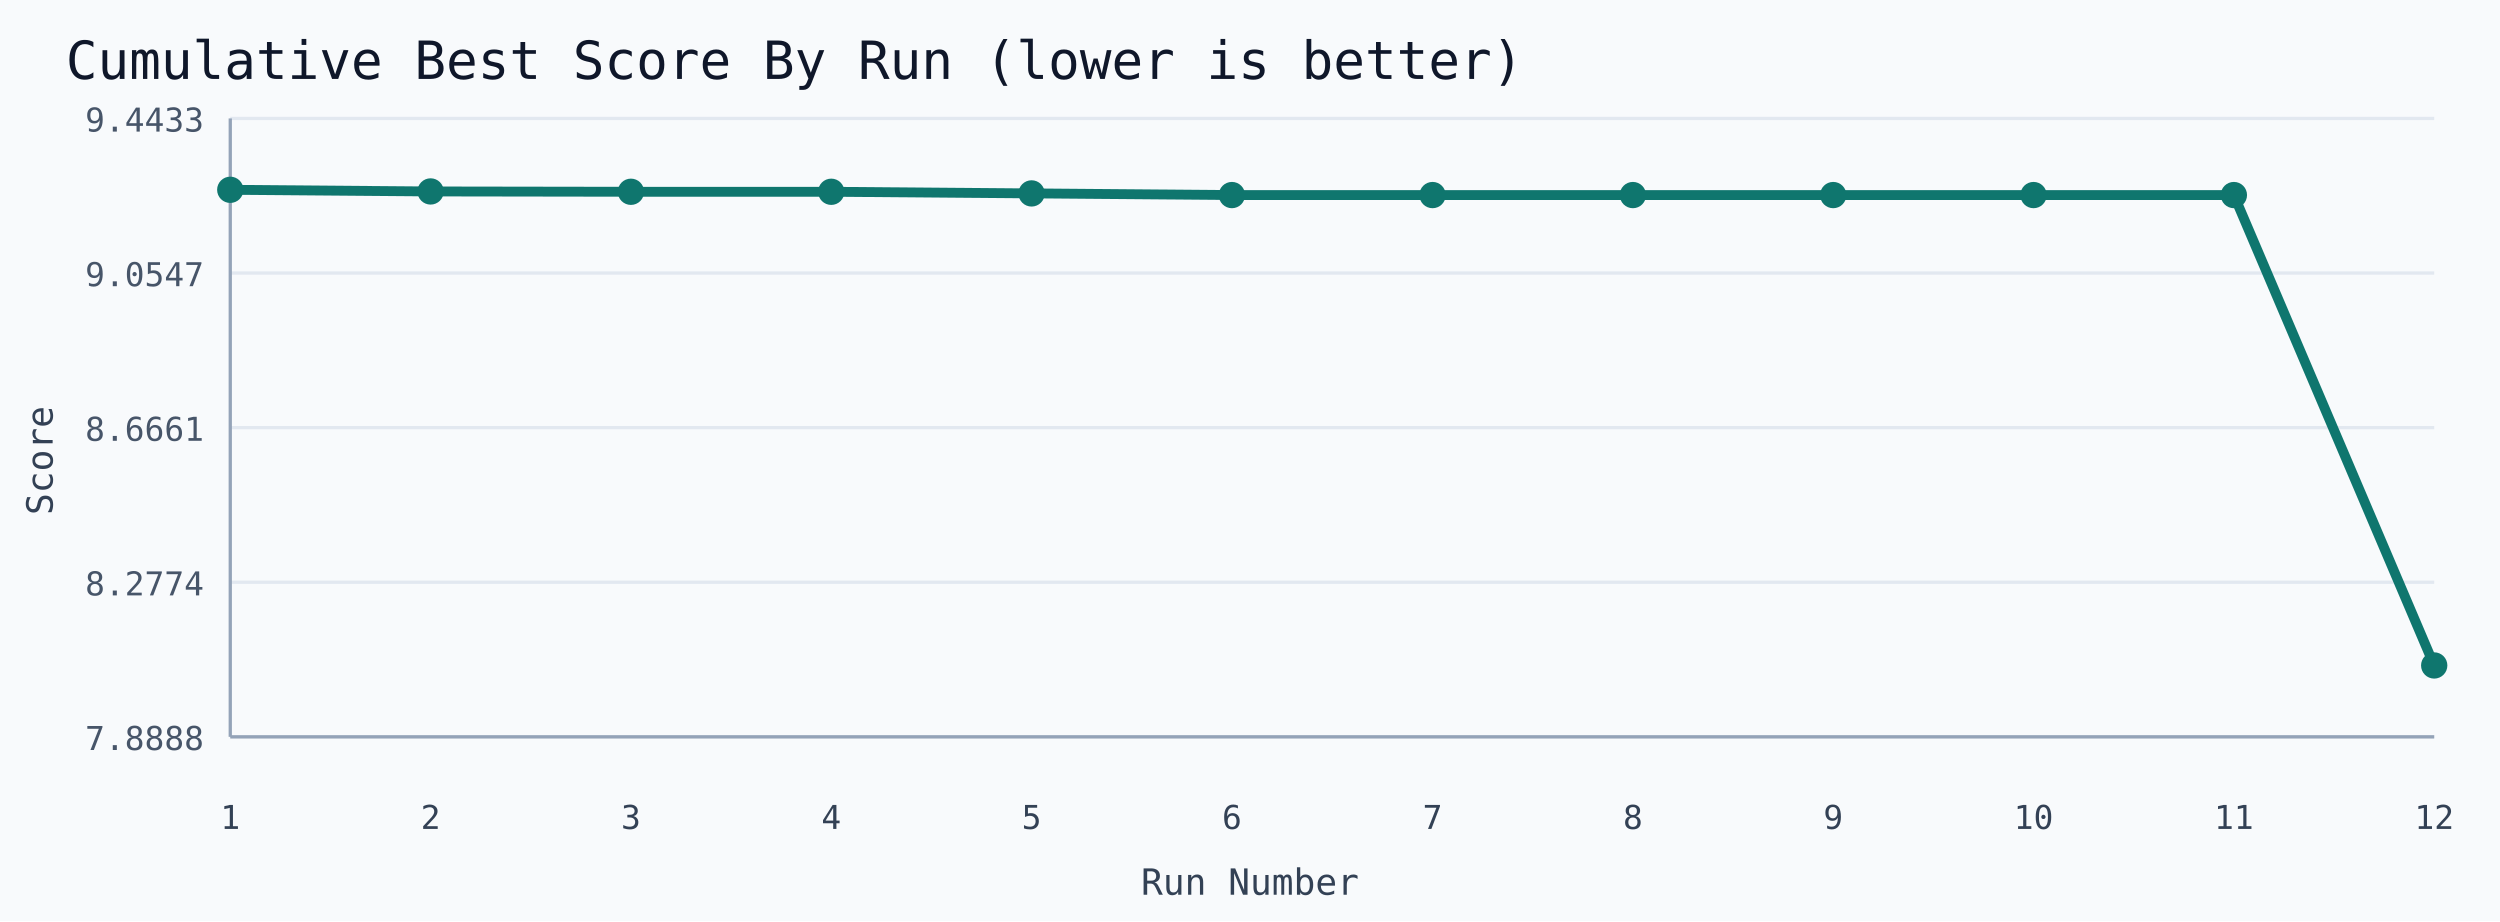
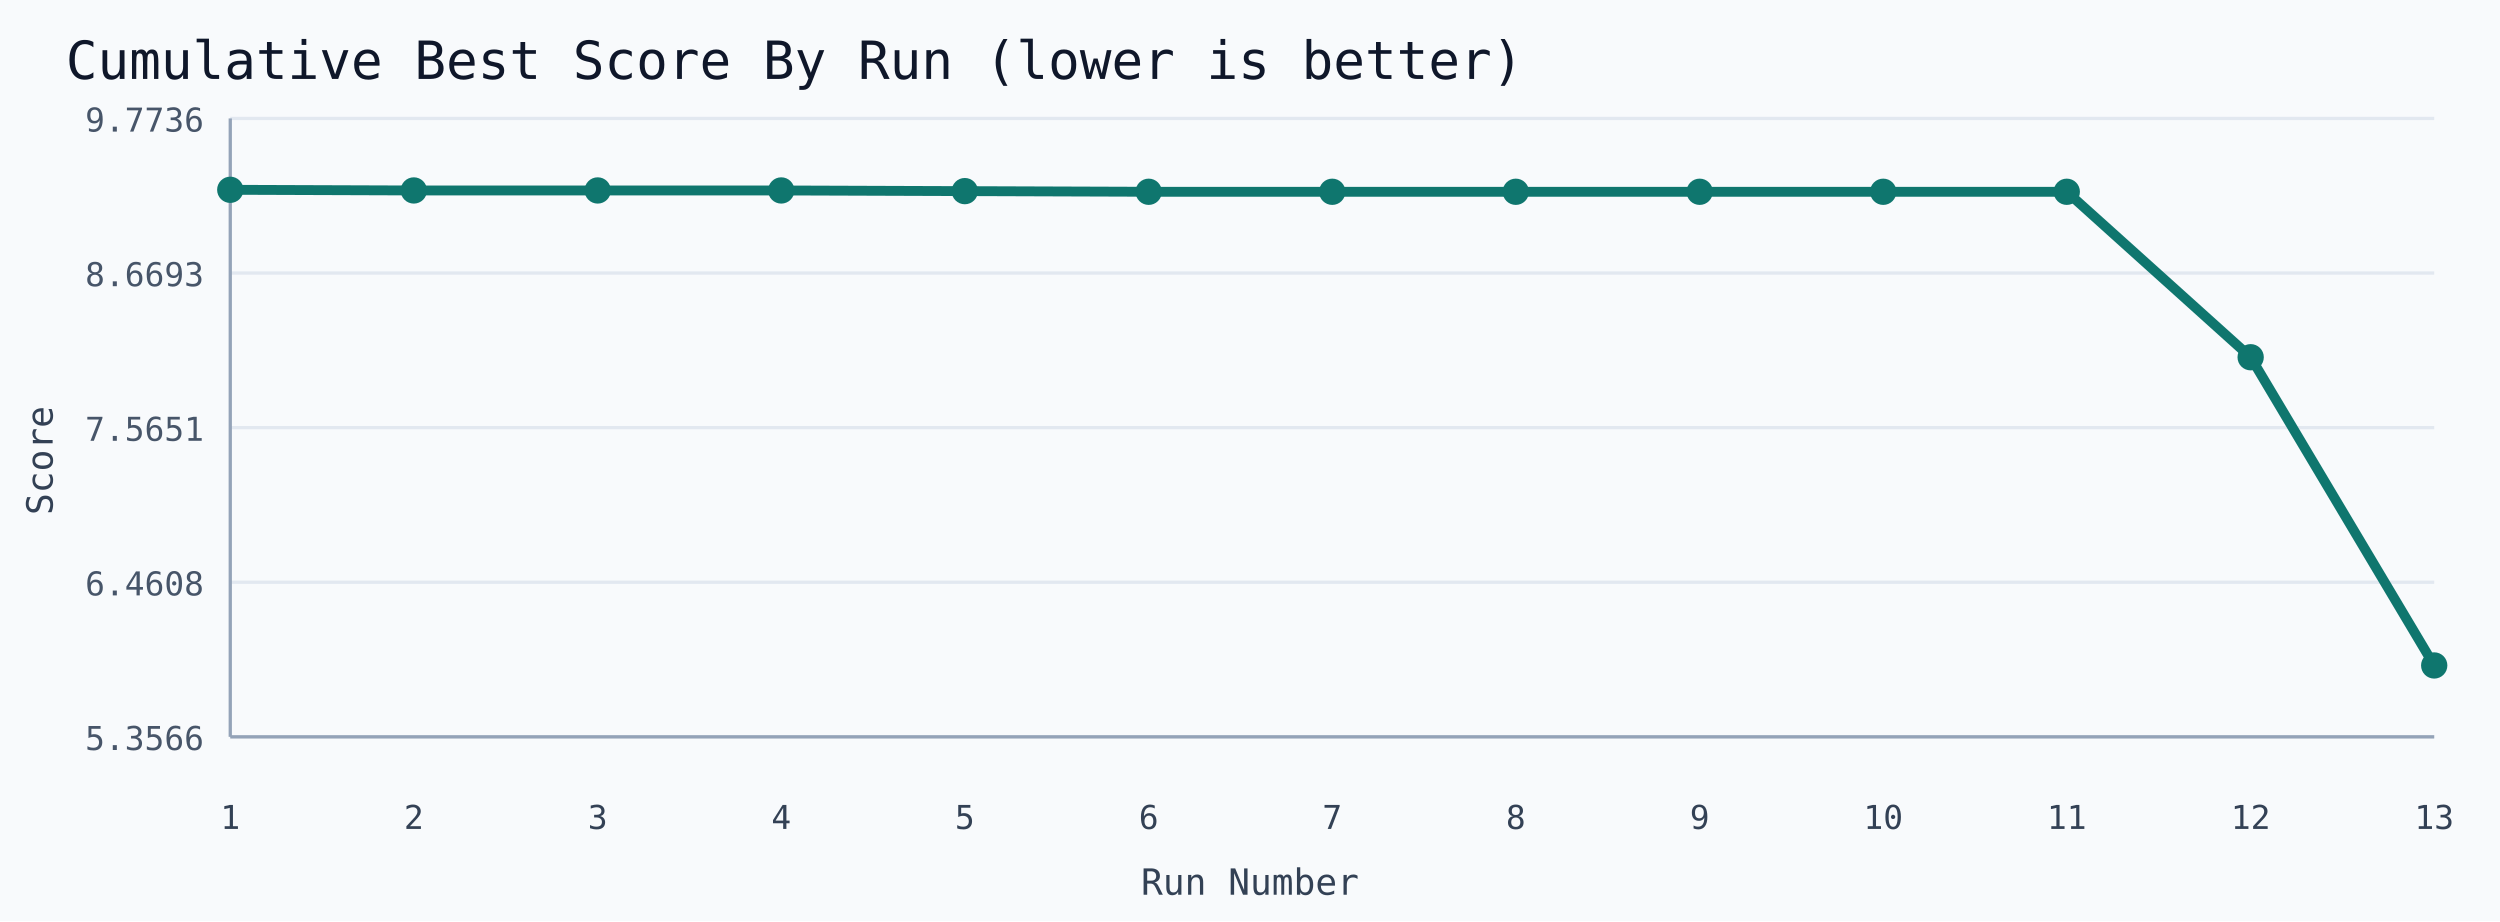
<svg xmlns="http://www.w3.org/2000/svg" width="760" height="280" viewBox="0 0 760 280">
  <rect width="100%" height="100%" fill="#f8fafc" />
  <text x="20" y="24" font-family="monospace" font-size="16" fill="#0f172a">Cumulative Best Score By Run (lower is better)</text>
  <line x1="70" y1="36.0" x2="740" y2="36.0" stroke="#e2e8f0" />
-   <text x="62" y="40.0" text-anchor="end" font-family="monospace" font-size="10" fill="#475569">9.4433</text>
+   <text x="62" y="40.0" text-anchor="end" font-family="monospace" font-size="10" fill="#475569">9.7736</text>
  <line x1="70" y1="83.0" x2="740" y2="83.0" stroke="#e2e8f0" />
-   <text x="62" y="87.0" text-anchor="end" font-family="monospace" font-size="10" fill="#475569">9.0547</text>
+   <text x="62" y="87.0" text-anchor="end" font-family="monospace" font-size="10" fill="#475569">8.6693</text>
  <line x1="70" y1="130.0" x2="740" y2="130.0" stroke="#e2e8f0" />
-   <text x="62" y="134.0" text-anchor="end" font-family="monospace" font-size="10" fill="#475569">8.6661</text>
+   <text x="62" y="134.0" text-anchor="end" font-family="monospace" font-size="10" fill="#475569">7.5651</text>
  <line x1="70" y1="177.0" x2="740" y2="177.0" stroke="#e2e8f0" />
-   <text x="62" y="181.0" text-anchor="end" font-family="monospace" font-size="10" fill="#475569">8.2774</text>
+   <text x="62" y="181.0" text-anchor="end" font-family="monospace" font-size="10" fill="#475569">6.4608</text>
  <line x1="70" y1="224.0" x2="740" y2="224.0" stroke="#e2e8f0" />
-   <text x="62" y="228.0" text-anchor="end" font-family="monospace" font-size="10" fill="#475569">7.8888</text>
+   <text x="62" y="228.0" text-anchor="end" font-family="monospace" font-size="10" fill="#475569">5.3566</text>
  <line x1="70" y1="224" x2="740" y2="224" stroke="#94a3b8" />
  <line x1="70" y1="36" x2="70" y2="224" stroke="#94a3b8" />
-   <polyline fill="none" stroke="#0f766e" stroke-width="3" points="70.0,57.7 130.9,58.2 191.8,58.3 252.7,58.3 313.6,58.8 374.5,59.3 435.5,59.3 496.4,59.3 557.3,59.3 618.2,59.3 679.1,59.3 740.0,202.3" />
+   <polyline fill="none" stroke="#0f766e" stroke-width="3" points="70.0,57.7 125.8,57.9 181.7,57.9 237.5,57.9 293.3,58.1 349.2,58.3 405.0,58.3 460.8,58.3 516.7,58.3 572.5,58.3 628.3,58.3 684.2,108.6 740.0,202.3" />
  <circle cx="70.0" cy="57.7" r="4" fill="#0f766e" />
  <text x="70.0" y="252" text-anchor="middle" font-family="monospace" font-size="10" fill="#334155">1</text>
-   <circle cx="130.9" cy="58.2" r="4" fill="#0f766e" />
-   <text x="130.9" y="252" text-anchor="middle" font-family="monospace" font-size="10" fill="#334155">2</text>
-   <circle cx="191.8" cy="58.3" r="4" fill="#0f766e" />
-   <text x="191.8" y="252" text-anchor="middle" font-family="monospace" font-size="10" fill="#334155">3</text>
-   <circle cx="252.7" cy="58.3" r="4" fill="#0f766e" />
-   <text x="252.7" y="252" text-anchor="middle" font-family="monospace" font-size="10" fill="#334155">4</text>
-   <circle cx="313.6" cy="58.8" r="4" fill="#0f766e" />
-   <text x="313.6" y="252" text-anchor="middle" font-family="monospace" font-size="10" fill="#334155">5</text>
-   <circle cx="374.5" cy="59.3" r="4" fill="#0f766e" />
-   <text x="374.5" y="252" text-anchor="middle" font-family="monospace" font-size="10" fill="#334155">6</text>
-   <circle cx="435.5" cy="59.3" r="4" fill="#0f766e" />
-   <text x="435.5" y="252" text-anchor="middle" font-family="monospace" font-size="10" fill="#334155">7</text>
-   <circle cx="496.4" cy="59.3" r="4" fill="#0f766e" />
-   <text x="496.4" y="252" text-anchor="middle" font-family="monospace" font-size="10" fill="#334155">8</text>
-   <circle cx="557.3" cy="59.3" r="4" fill="#0f766e" />
-   <text x="557.3" y="252" text-anchor="middle" font-family="monospace" font-size="10" fill="#334155">9</text>
-   <circle cx="618.2" cy="59.3" r="4" fill="#0f766e" />
-   <text x="618.2" y="252" text-anchor="middle" font-family="monospace" font-size="10" fill="#334155">10</text>
-   <circle cx="679.1" cy="59.3" r="4" fill="#0f766e" />
-   <text x="679.1" y="252" text-anchor="middle" font-family="monospace" font-size="10" fill="#334155">11</text>
+   <circle cx="125.8" cy="57.9" r="4" fill="#0f766e" />
+   <text x="125.8" y="252" text-anchor="middle" font-family="monospace" font-size="10" fill="#334155">2</text>
+   <circle cx="181.7" cy="57.9" r="4" fill="#0f766e" />
+   <text x="181.7" y="252" text-anchor="middle" font-family="monospace" font-size="10" fill="#334155">3</text>
+   <circle cx="237.5" cy="57.9" r="4" fill="#0f766e" />
+   <text x="237.5" y="252" text-anchor="middle" font-family="monospace" font-size="10" fill="#334155">4</text>
+   <circle cx="293.3" cy="58.1" r="4" fill="#0f766e" />
+   <text x="293.3" y="252" text-anchor="middle" font-family="monospace" font-size="10" fill="#334155">5</text>
+   <circle cx="349.2" cy="58.3" r="4" fill="#0f766e" />
+   <text x="349.2" y="252" text-anchor="middle" font-family="monospace" font-size="10" fill="#334155">6</text>
+   <circle cx="405.0" cy="58.3" r="4" fill="#0f766e" />
+   <text x="405.0" y="252" text-anchor="middle" font-family="monospace" font-size="10" fill="#334155">7</text>
+   <circle cx="460.8" cy="58.3" r="4" fill="#0f766e" />
+   <text x="460.8" y="252" text-anchor="middle" font-family="monospace" font-size="10" fill="#334155">8</text>
+   <circle cx="516.7" cy="58.3" r="4" fill="#0f766e" />
+   <text x="516.7" y="252" text-anchor="middle" font-family="monospace" font-size="10" fill="#334155">9</text>
+   <circle cx="572.5" cy="58.3" r="4" fill="#0f766e" />
+   <text x="572.5" y="252" text-anchor="middle" font-family="monospace" font-size="10" fill="#334155">10</text>
+   <circle cx="628.3" cy="58.3" r="4" fill="#0f766e" />
+   <text x="628.3" y="252" text-anchor="middle" font-family="monospace" font-size="10" fill="#334155">11</text>
+   <circle cx="684.2" cy="108.6" r="4" fill="#0f766e" />
+   <text x="684.2" y="252" text-anchor="middle" font-family="monospace" font-size="10" fill="#334155">12</text>
  <circle cx="740.0" cy="202.3" r="4" fill="#0f766e" />
-   <text x="740.0" y="252" text-anchor="middle" font-family="monospace" font-size="10" fill="#334155">12</text>
+   <text x="740.0" y="252" text-anchor="middle" font-family="monospace" font-size="10" fill="#334155">13</text>
  <text x="380.0" y="272" text-anchor="middle" font-family="monospace" font-size="11" fill="#334155">Run Number</text>
  <text x="16" y="140.0" text-anchor="middle" font-family="monospace" font-size="11" fill="#334155" transform="rotate(-90 16 140.0)">Score</text>
</svg>
